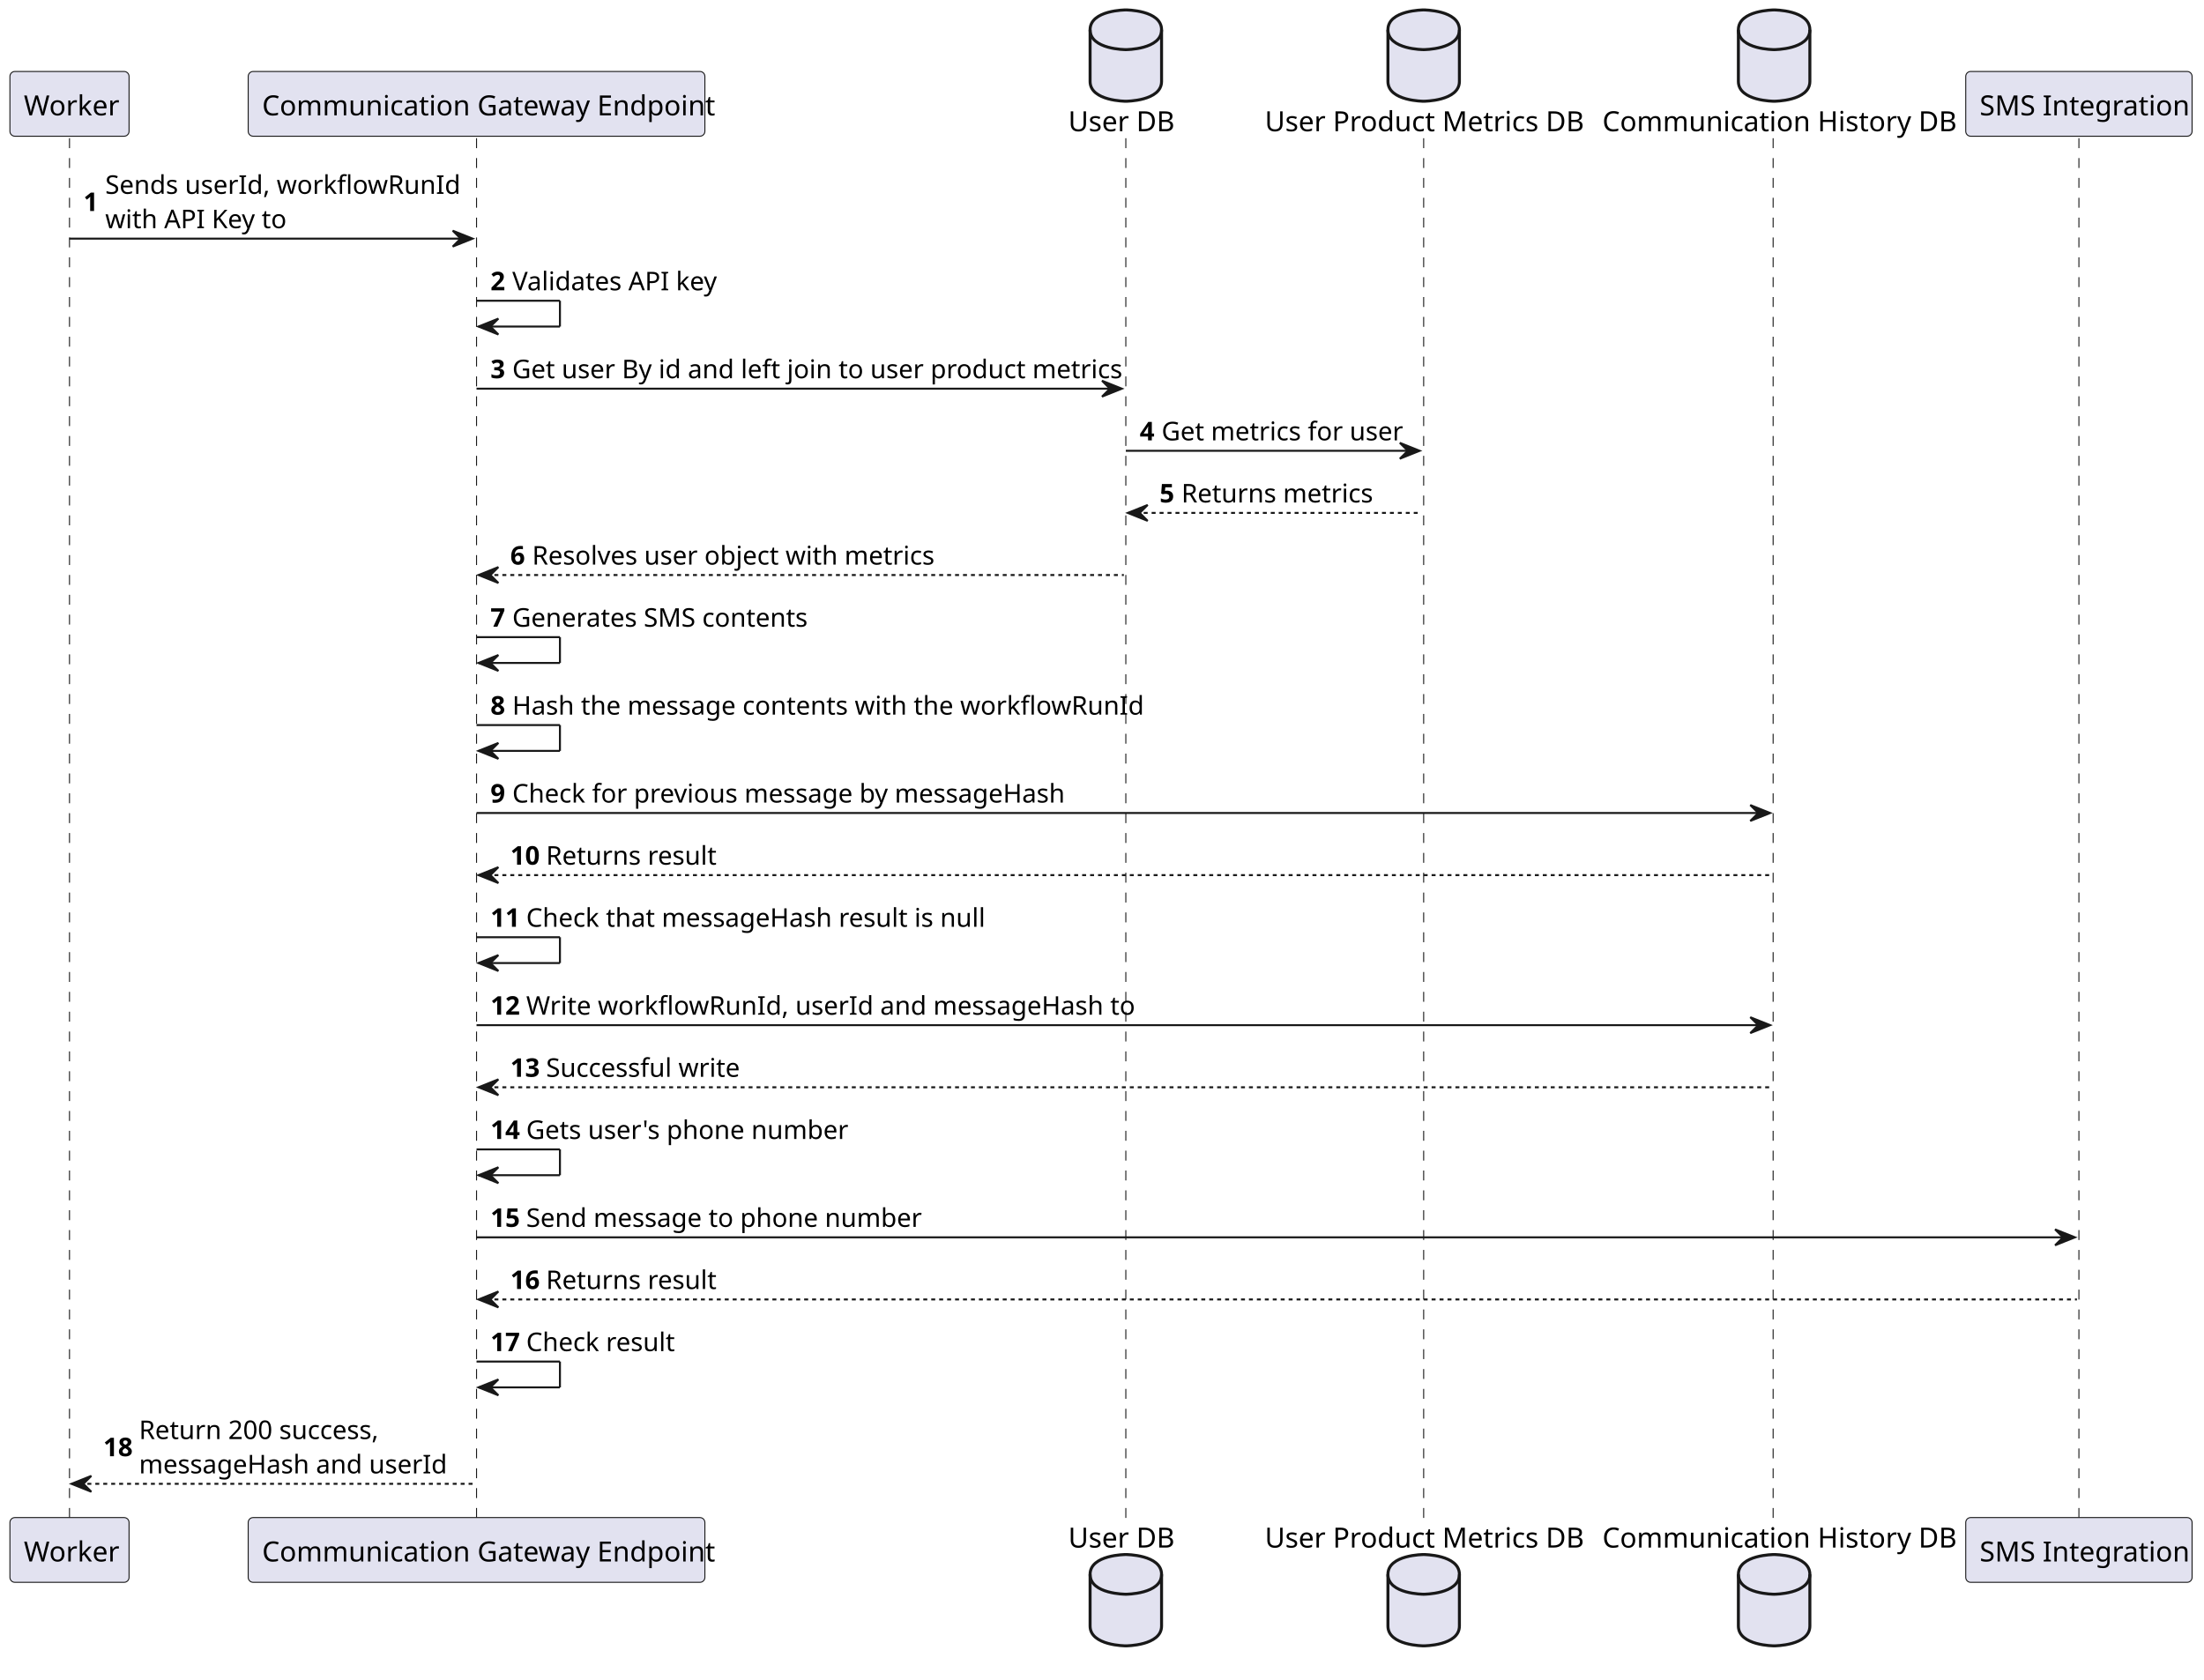
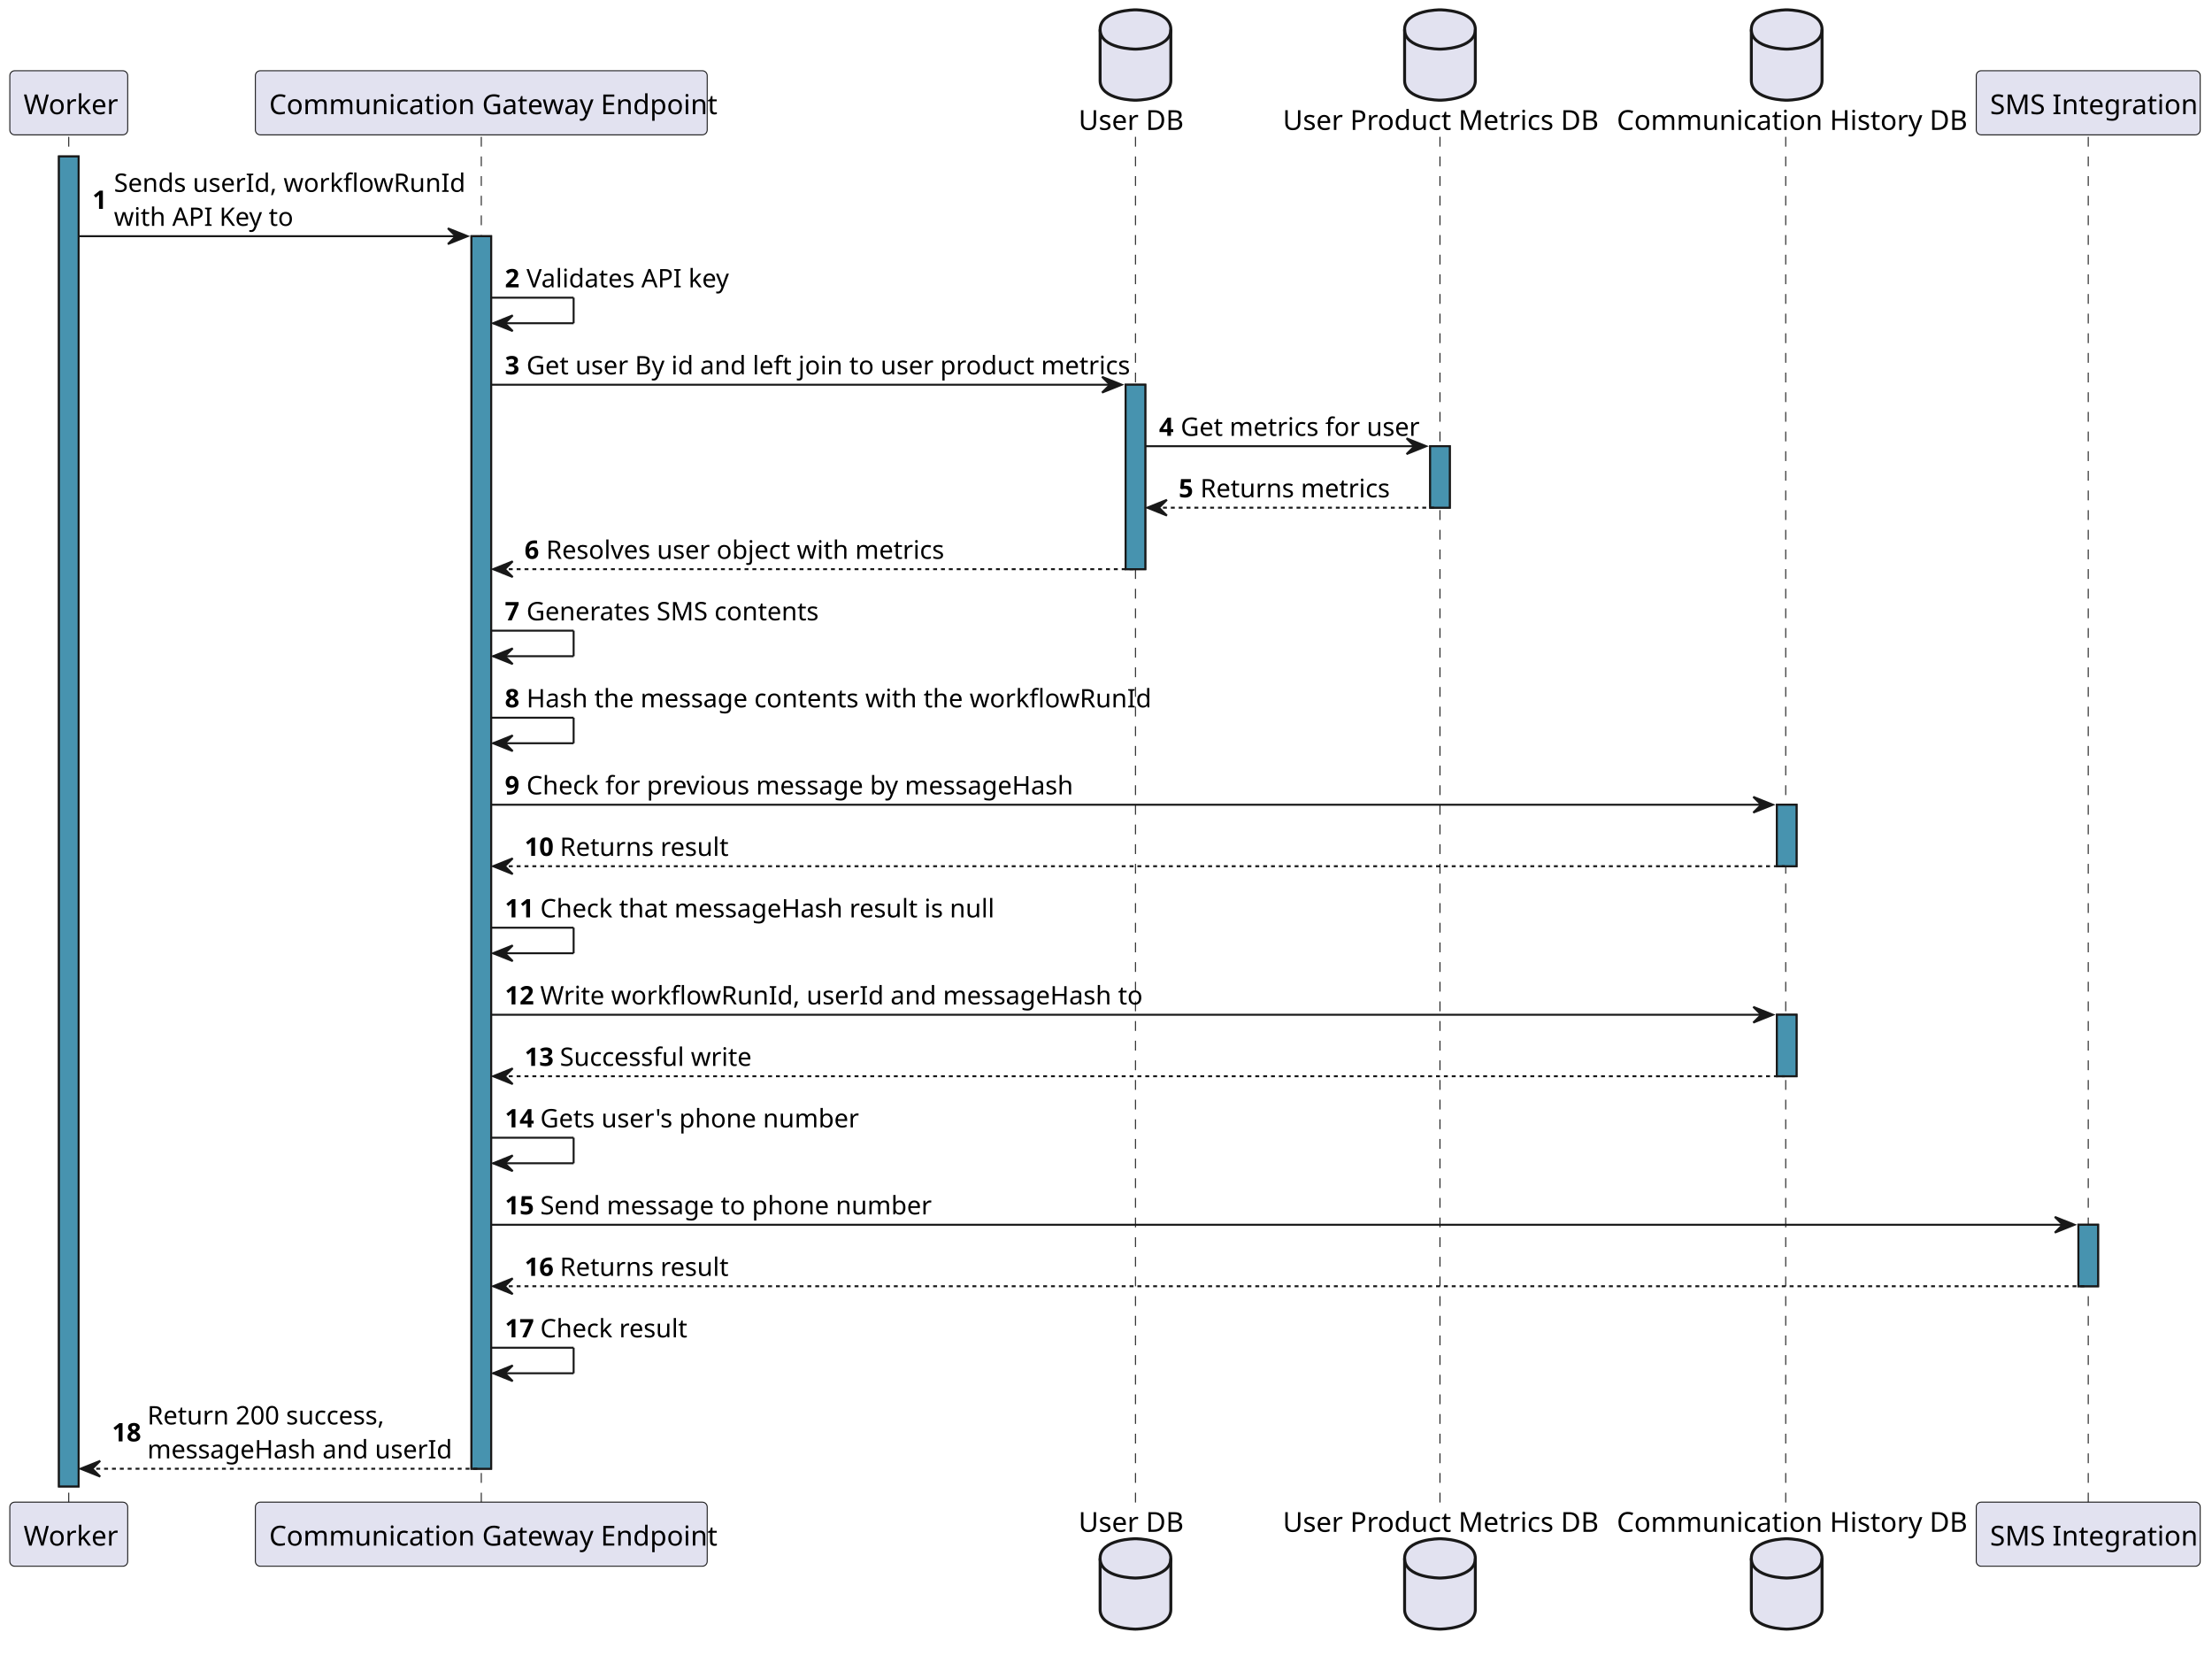
- <svg xmlns="http://www.w3.org/2000/svg" contentStyleType="text/css" height="846px" preserveAspectRatio="none" style="width:1110px;height:846px;background:#FFFFFF;" version="1.1" viewBox="0 0 1110 846" width="1110px" zoomAndPan="magnify">
+ <svg xmlns="http://www.w3.org/2000/svg" contentStyleType="text/css" height="846px" preserveAspectRatio="none" style="width:1126px;height:846px;background:#FFFFFF;" version="1.1" viewBox="0 0 1126 846" width="1126px" zoomAndPan="magnify">
  <defs />
  <g>
+     <rect fill="#4793AF" height="676.82" style="stroke:#181818;stroke-width:1.0;" width="10" x="30" y="79.621" />
+     <rect fill="#4793AF" height="627.238" style="stroke:#181818;stroke-width:1.0;" width="10" x="240" y="120.203" />
+     <rect fill="#4793AF" height="93.873" style="stroke:#181818;stroke-width:1.0;" width="10" x="573" y="195.785" />
+     <rect fill="#4793AF" height="31.291" style="stroke:#181818;stroke-width:1.0;" width="10" x="728" y="227.076" />
+     <rect fill="#4793AF" height="31.291" style="stroke:#181818;stroke-width:1.0;" width="10" x="904.5" y="409.531" />
+     <rect fill="#4793AF" height="31.291" style="stroke:#181818;stroke-width:1.0;" width="10" x="904.5" y="516.404" />
+     <rect fill="#4793AF" height="31.291" style="stroke:#181818;stroke-width:1.0;" width="10" x="1058" y="623.277" />
    <line style="stroke:#181818;stroke-width:0.5;stroke-dasharray:5.0,5.0;" x1="35" x2="35" y1="69.621" y2="765.441" />
-     <line style="stroke:#181818;stroke-width:0.5;stroke-dasharray:5.0,5.0;" x1="240" x2="240" y1="69.621" y2="765.441" />
-     <line style="stroke:#181818;stroke-width:0.5;stroke-dasharray:5.0,5.0;" x1="567" x2="567" y1="69.621" y2="765.441" />
-     <line style="stroke:#181818;stroke-width:0.5;stroke-dasharray:5.0,5.0;" x1="717" x2="717" y1="69.621" y2="765.441" />
-     <line style="stroke:#181818;stroke-width:0.5;stroke-dasharray:5.0,5.0;" x1="893" x2="893" y1="69.621" y2="765.441" />
-     <line style="stroke:#181818;stroke-width:0.5;stroke-dasharray:5.0,5.0;" x1="1047" x2="1047" y1="69.621" y2="765.441" />
+     <line style="stroke:#181818;stroke-width:0.5;stroke-dasharray:5.0,5.0;" x1="245" x2="245" y1="69.621" y2="765.441" />
+     <line style="stroke:#181818;stroke-width:0.5;stroke-dasharray:5.0,5.0;" x1="578" x2="578" y1="69.621" y2="765.441" />
+     <line style="stroke:#181818;stroke-width:0.5;stroke-dasharray:5.0,5.0;" x1="733" x2="733" y1="69.621" y2="765.441" />
+     <line style="stroke:#181818;stroke-width:0.5;stroke-dasharray:5.0,5.0;" x1="909" x2="909" y1="69.621" y2="765.441" />
+     <line style="stroke:#181818;stroke-width:0.5;stroke-dasharray:5.0,5.0;" x1="1063" x2="1063" y1="69.621" y2="765.441" />
    <rect fill="#E2E2F0" height="32.621" rx="2.5" ry="2.5" style="stroke:#181818;stroke-width:0.5;" width="60" x="5" y="36" />
    <text fill="#000000" font-family="sans-serif" font-size="14" lengthAdjust="spacing" textLength="46" x="12" y="58.107">Worker</text>
    <rect fill="#E2E2F0" height="32.621" rx="2.5" ry="2.5" style="stroke:#181818;stroke-width:0.5;" width="60" x="5" y="764.441" />
    <text fill="#000000" font-family="sans-serif" font-size="14" lengthAdjust="spacing" textLength="46" x="12" y="786.549">Worker</text>
-     <rect fill="#E2E2F0" height="32.621" rx="2.5" ry="2.5" style="stroke:#181818;stroke-width:0.5;" width="230" x="125" y="36" />
-     <text fill="#000000" font-family="sans-serif" font-size="14" lengthAdjust="spacing" textLength="216" x="132" y="58.107">Communication Gateway Endpoint</text>
-     <rect fill="#E2E2F0" height="32.621" rx="2.5" ry="2.5" style="stroke:#181818;stroke-width:0.5;" width="230" x="125" y="764.441" />
-     <text fill="#000000" font-family="sans-serif" font-size="14" lengthAdjust="spacing" textLength="216" x="132" y="786.549">Communication Gateway Endpoint</text>
-     <text fill="#000000" font-family="sans-serif" font-size="14" lengthAdjust="spacing" textLength="52" x="538" y="66.107">User DB</text>
-     <path d="M549,15 C549,5 567,5 567,5 C567,5 585,5 585,15 L585,41 C585,51 567,51 567,51 C567,51 549,51 549,41 L549,15 " fill="#E2E2F0" style="stroke:#181818;stroke-width:1.5;" />
-     <path d="M549,15 C549,25 567,25 567,25 C567,25 585,25 585,15 " fill="none" style="stroke:#181818;stroke-width:1.5;" />
-     <text fill="#000000" font-family="sans-serif" font-size="14" lengthAdjust="spacing" textLength="52" x="538" y="779.549">User DB</text>
-     <path d="M549,793.062 C549,783.062 567,783.062 567,783.062 C567,783.062 585,783.062 585,793.062 L585,819.062 C585,829.062 567,829.062 567,829.062 C567,829.062 549,829.062 549,819.062 L549,793.062 " fill="#E2E2F0" style="stroke:#181818;stroke-width:1.5;" />
-     <path d="M549,793.062 C549,803.062 567,803.062 567,803.062 C567,803.062 585,803.062 585,793.062 " fill="none" style="stroke:#181818;stroke-width:1.5;" />
-     <text fill="#000000" font-family="sans-serif" font-size="14" lengthAdjust="spacing" textLength="154" x="637" y="66.107">User Product Metrics DB</text>
-     <path d="M699,15 C699,5 717,5 717,5 C717,5 735,5 735,15 L735,41 C735,51 717,51 717,51 C717,51 699,51 699,41 L699,15 " fill="#E2E2F0" style="stroke:#181818;stroke-width:1.5;" />
-     <path d="M699,15 C699,25 717,25 717,25 C717,25 735,25 735,15 " fill="none" style="stroke:#181818;stroke-width:1.5;" />
-     <text fill="#000000" font-family="sans-serif" font-size="14" lengthAdjust="spacing" textLength="154" x="637" y="779.549">User Product Metrics DB</text>
-     <path d="M699,793.062 C699,783.062 717,783.062 717,783.062 C717,783.062 735,783.062 735,793.062 L735,819.062 C735,829.062 717,829.062 717,829.062 C717,829.062 699,829.062 699,819.062 L699,793.062 " fill="#E2E2F0" style="stroke:#181818;stroke-width:1.5;" />
-     <path d="M699,793.062 C699,803.062 717,803.062 717,803.062 C717,803.062 735,803.062 735,793.062 " fill="none" style="stroke:#181818;stroke-width:1.5;" />
-     <text fill="#000000" font-family="sans-serif" font-size="14" lengthAdjust="spacing" textLength="167" x="807" y="66.107">Communication History DB</text>
-     <path d="M875.5,15 C875.5,5 893.5,5 893.5,5 C893.5,5 911.5,5 911.5,15 L911.5,41 C911.5,51 893.5,51 893.5,51 C893.5,51 875.5,51 875.5,41 L875.5,15 " fill="#E2E2F0" style="stroke:#181818;stroke-width:1.5;" />
-     <path d="M875.5,15 C875.5,25 893.5,25 893.5,25 C893.5,25 911.5,25 911.5,15 " fill="none" style="stroke:#181818;stroke-width:1.5;" />
-     <text fill="#000000" font-family="sans-serif" font-size="14" lengthAdjust="spacing" textLength="167" x="807" y="779.549">Communication History DB</text>
-     <path d="M875.5,793.062 C875.5,783.062 893.5,783.062 893.5,783.062 C893.5,783.062 911.5,783.062 911.5,793.062 L911.5,819.062 C911.5,829.062 893.5,829.062 893.5,829.062 C893.5,829.062 875.5,829.062 875.5,819.062 L875.5,793.062 " fill="#E2E2F0" style="stroke:#181818;stroke-width:1.5;" />
-     <path d="M875.5,793.062 C875.5,803.062 893.5,803.062 893.5,803.062 C893.5,803.062 911.5,803.062 911.5,793.062 " fill="none" style="stroke:#181818;stroke-width:1.5;" />
-     <rect fill="#E2E2F0" height="32.621" rx="2.5" ry="2.5" style="stroke:#181818;stroke-width:0.5;" width="114" x="990" y="36" />
-     <text fill="#000000" font-family="sans-serif" font-size="14" lengthAdjust="spacing" textLength="100" x="997" y="58.107">SMS Integration</text>
-     <rect fill="#E2E2F0" height="32.621" rx="2.5" ry="2.5" style="stroke:#181818;stroke-width:0.5;" width="114" x="990" y="764.441" />
-     <text fill="#000000" font-family="sans-serif" font-size="14" lengthAdjust="spacing" textLength="100" x="997" y="786.549">SMS Integration</text>
+     <rect fill="#E2E2F0" height="32.621" rx="2.5" ry="2.5" style="stroke:#181818;stroke-width:0.5;" width="230" x="130" y="36" />
+     <text fill="#000000" font-family="sans-serif" font-size="14" lengthAdjust="spacing" textLength="216" x="137" y="58.107">Communication Gateway Endpoint</text>
+     <rect fill="#E2E2F0" height="32.621" rx="2.5" ry="2.5" style="stroke:#181818;stroke-width:0.5;" width="230" x="130" y="764.441" />
+     <text fill="#000000" font-family="sans-serif" font-size="14" lengthAdjust="spacing" textLength="216" x="137" y="786.549">Communication Gateway Endpoint</text>
+     <text fill="#000000" font-family="sans-serif" font-size="14" lengthAdjust="spacing" textLength="52" x="549" y="66.107">User DB</text>
+     <path d="M560,15 C560,5 578,5 578,5 C578,5 596,5 596,15 L596,41 C596,51 578,51 578,51 C578,51 560,51 560,41 L560,15 " fill="#E2E2F0" style="stroke:#181818;stroke-width:1.5;" />
+     <path d="M560,15 C560,25 578,25 578,25 C578,25 596,25 596,15 " fill="none" style="stroke:#181818;stroke-width:1.5;" />
+     <text fill="#000000" font-family="sans-serif" font-size="14" lengthAdjust="spacing" textLength="52" x="549" y="779.549">User DB</text>
+     <path d="M560,793.062 C560,783.062 578,783.062 578,783.062 C578,783.062 596,783.062 596,793.062 L596,819.062 C596,829.062 578,829.062 578,829.062 C578,829.062 560,829.062 560,819.062 L560,793.062 " fill="#E2E2F0" style="stroke:#181818;stroke-width:1.5;" />
+     <path d="M560,793.062 C560,803.062 578,803.062 578,803.062 C578,803.062 596,803.062 596,793.062 " fill="none" style="stroke:#181818;stroke-width:1.5;" />
+     <text fill="#000000" font-family="sans-serif" font-size="14" lengthAdjust="spacing" textLength="154" x="653" y="66.107">User Product Metrics DB</text>
+     <path d="M715,15 C715,5 733,5 733,5 C733,5 751,5 751,15 L751,41 C751,51 733,51 733,51 C733,51 715,51 715,41 L715,15 " fill="#E2E2F0" style="stroke:#181818;stroke-width:1.5;" />
+     <path d="M715,15 C715,25 733,25 733,25 C733,25 751,25 751,15 " fill="none" style="stroke:#181818;stroke-width:1.5;" />
+     <text fill="#000000" font-family="sans-serif" font-size="14" lengthAdjust="spacing" textLength="154" x="653" y="779.549">User Product Metrics DB</text>
+     <path d="M715,793.062 C715,783.062 733,783.062 733,783.062 C733,783.062 751,783.062 751,793.062 L751,819.062 C751,829.062 733,829.062 733,829.062 C733,829.062 715,829.062 715,819.062 L715,793.062 " fill="#E2E2F0" style="stroke:#181818;stroke-width:1.5;" />
+     <path d="M715,793.062 C715,803.062 733,803.062 733,803.062 C733,803.062 751,803.062 751,793.062 " fill="none" style="stroke:#181818;stroke-width:1.5;" />
+     <text fill="#000000" font-family="sans-serif" font-size="14" lengthAdjust="spacing" textLength="167" x="823" y="66.107">Communication History DB</text>
+     <path d="M891.5,15 C891.5,5 909.5,5 909.5,5 C909.5,5 927.5,5 927.5,15 L927.5,41 C927.5,51 909.5,51 909.5,51 C909.5,51 891.5,51 891.5,41 L891.5,15 " fill="#E2E2F0" style="stroke:#181818;stroke-width:1.5;" />
+     <path d="M891.5,15 C891.5,25 909.5,25 909.5,25 C909.5,25 927.5,25 927.5,15 " fill="none" style="stroke:#181818;stroke-width:1.5;" />
+     <text fill="#000000" font-family="sans-serif" font-size="14" lengthAdjust="spacing" textLength="167" x="823" y="779.549">Communication History DB</text>
+     <path d="M891.5,793.062 C891.5,783.062 909.5,783.062 909.5,783.062 C909.5,783.062 927.5,783.062 927.5,793.062 L927.5,819.062 C927.5,829.062 909.5,829.062 909.5,829.062 C909.5,829.062 891.5,829.062 891.5,819.062 L891.5,793.062 " fill="#E2E2F0" style="stroke:#181818;stroke-width:1.5;" />
+     <path d="M891.5,793.062 C891.5,803.062 909.5,803.062 909.5,803.062 C909.5,803.062 927.5,803.062 927.5,793.062 " fill="none" style="stroke:#181818;stroke-width:1.5;" />
+     <rect fill="#E2E2F0" height="32.621" rx="2.5" ry="2.5" style="stroke:#181818;stroke-width:0.5;" width="114" x="1006" y="36" />
+     <text fill="#000000" font-family="sans-serif" font-size="14" lengthAdjust="spacing" textLength="100" x="1013" y="58.107">SMS Integration</text>
+     <rect fill="#E2E2F0" height="32.621" rx="2.5" ry="2.5" style="stroke:#181818;stroke-width:0.5;" width="114" x="1006" y="764.441" />
+     <text fill="#000000" font-family="sans-serif" font-size="14" lengthAdjust="spacing" textLength="100" x="1013" y="786.549">SMS Integration</text>
+     <rect fill="#4793AF" height="676.82" style="stroke:#181818;stroke-width:1.0;" width="10" x="30" y="79.621" />
+     <rect fill="#4793AF" height="627.238" style="stroke:#181818;stroke-width:1.0;" width="10" x="240" y="120.203" />
+     <rect fill="#4793AF" height="93.873" style="stroke:#181818;stroke-width:1.0;" width="10" x="573" y="195.785" />
+     <rect fill="#4793AF" height="31.291" style="stroke:#181818;stroke-width:1.0;" width="10" x="728" y="227.076" />
+     <rect fill="#4793AF" height="31.291" style="stroke:#181818;stroke-width:1.0;" width="10" x="904.5" y="409.531" />
+     <rect fill="#4793AF" height="31.291" style="stroke:#181818;stroke-width:1.0;" width="10" x="904.5" y="516.404" />
+     <rect fill="#4793AF" height="31.291" style="stroke:#181818;stroke-width:1.0;" width="10" x="1058" y="623.277" />
    <polygon fill="#181818" points="228,116.203,238,120.203,228,124.203,232,120.203" style="stroke:#181818;stroke-width:1.0;" />
-     <line style="stroke:#181818;stroke-width:1.0;" x1="35" x2="234" y1="120.203" y2="120.203" />
-     <text fill="#000000" font-family="sans-serif" font-size="13" font-weight="bold" lengthAdjust="spacing" textLength="7" x="42" y="106.295">1</text>
-     <text fill="#000000" font-family="sans-serif" font-size="13" lengthAdjust="spacing" textLength="166" x="53" y="97.649">Sends userId, workflowRunId</text>
-     <text fill="#000000" font-family="sans-serif" font-size="13" lengthAdjust="spacing" textLength="90" x="53" y="114.94">with API Key to</text>
-     <line style="stroke:#181818;stroke-width:1.0;" x1="240" x2="282" y1="151.494" y2="151.494" />
-     <line style="stroke:#181818;stroke-width:1.0;" x1="282" x2="282" y1="151.494" y2="164.494" />
-     <line style="stroke:#181818;stroke-width:1.0;" x1="241" x2="282" y1="164.494" y2="164.494" />
-     <polygon fill="#181818" points="251,160.494,241,164.494,251,168.494,247,164.494" style="stroke:#181818;stroke-width:1.0;" />
-     <text fill="#000000" font-family="sans-serif" font-size="13" font-weight="bold" lengthAdjust="spacing" textLength="7" x="247" y="146.231">2</text>
-     <text fill="#000000" font-family="sans-serif" font-size="13" lengthAdjust="spacing" textLength="104" x="258" y="146.231">Validates API key</text>
-     <polygon fill="#181818" points="555,191.785,565,195.785,555,199.785,559,195.785" style="stroke:#181818;stroke-width:1.0;" />
-     <line style="stroke:#181818;stroke-width:1.0;" x1="240" x2="561" y1="195.785" y2="195.785" />
-     <text fill="#000000" font-family="sans-serif" font-size="13" font-weight="bold" lengthAdjust="spacing" textLength="7" x="247" y="190.523">3</text>
-     <text fill="#000000" font-family="sans-serif" font-size="13" lengthAdjust="spacing" textLength="292" x="258" y="190.523">Get user By id and left join to user product metrics</text>
-     <polygon fill="#181818" points="705,223.076,715,227.076,705,231.076,709,227.076" style="stroke:#181818;stroke-width:1.0;" />
-     <line style="stroke:#181818;stroke-width:1.0;" x1="567" x2="711" y1="227.076" y2="227.076" />
-     <text fill="#000000" font-family="sans-serif" font-size="13" font-weight="bold" lengthAdjust="spacing" textLength="7" x="574" y="221.814">4</text>
-     <text fill="#000000" font-family="sans-serif" font-size="13" lengthAdjust="spacing" textLength="115" x="585" y="221.814">Get metrics for user</text>
-     <polygon fill="#181818" points="578,254.367,568,258.367,578,262.367,574,258.367" style="stroke:#181818;stroke-width:1.0;" />
-     <line style="stroke:#181818;stroke-width:1.0;stroke-dasharray:2.0,2.0;" x1="572" x2="716" y1="258.367" y2="258.367" />
-     <text fill="#000000" font-family="sans-serif" font-size="13" font-weight="bold" lengthAdjust="spacing" textLength="7" x="584" y="253.105">5</text>
-     <text fill="#000000" font-family="sans-serif" font-size="13" lengthAdjust="spacing" textLength="92" x="595" y="253.105">Returns metrics</text>
-     <polygon fill="#181818" points="251,285.658,241,289.658,251,293.658,247,289.658" style="stroke:#181818;stroke-width:1.0;" />
-     <line style="stroke:#181818;stroke-width:1.0;stroke-dasharray:2.0,2.0;" x1="245" x2="566" y1="289.658" y2="289.658" />
-     <text fill="#000000" font-family="sans-serif" font-size="13" font-weight="bold" lengthAdjust="spacing" textLength="7" x="257" y="284.396">6</text>
-     <text fill="#000000" font-family="sans-serif" font-size="13" lengthAdjust="spacing" textLength="194" x="268" y="284.396">Resolves user object with metrics</text>
-     <line style="stroke:#181818;stroke-width:1.0;" x1="240" x2="282" y1="320.949" y2="320.949" />
-     <line style="stroke:#181818;stroke-width:1.0;" x1="282" x2="282" y1="320.949" y2="333.949" />
-     <line style="stroke:#181818;stroke-width:1.0;" x1="241" x2="282" y1="333.949" y2="333.949" />
-     <polygon fill="#181818" points="251,329.949,241,333.949,251,337.949,247,333.949" style="stroke:#181818;stroke-width:1.0;" />
-     <text fill="#000000" font-family="sans-serif" font-size="13" font-weight="bold" lengthAdjust="spacing" textLength="7" x="247" y="315.687">7</text>
-     <text fill="#000000" font-family="sans-serif" font-size="13" lengthAdjust="spacing" textLength="147" x="258" y="315.687">Generates SMS contents</text>
-     <line style="stroke:#181818;stroke-width:1.0;" x1="240" x2="282" y1="365.24" y2="365.24" />
-     <line style="stroke:#181818;stroke-width:1.0;" x1="282" x2="282" y1="365.24" y2="378.24" />
-     <line style="stroke:#181818;stroke-width:1.0;" x1="241" x2="282" y1="378.24" y2="378.24" />
-     <polygon fill="#181818" points="251,374.24,241,378.24,251,382.24,247,378.24" style="stroke:#181818;stroke-width:1.0;" />
-     <text fill="#000000" font-family="sans-serif" font-size="13" font-weight="bold" lengthAdjust="spacing" textLength="7" x="247" y="359.978">8</text>
-     <text fill="#000000" font-family="sans-serif" font-size="13" lengthAdjust="spacing" textLength="298" x="258" y="359.978">Hash the message contents with the workflowRunId</text>
-     <polygon fill="#181818" points="881.5,405.531,891.5,409.531,881.5,413.531,885.5,409.531" style="stroke:#181818;stroke-width:1.0;" />
-     <line style="stroke:#181818;stroke-width:1.0;" x1="240" x2="887.5" y1="409.531" y2="409.531" />
-     <text fill="#000000" font-family="sans-serif" font-size="13" font-weight="bold" lengthAdjust="spacing" textLength="7" x="247" y="404.269">9</text>
-     <text fill="#000000" font-family="sans-serif" font-size="13" lengthAdjust="spacing" textLength="268" x="258" y="404.269">Check for previous message by messageHash</text>
-     <polygon fill="#181818" points="251,436.822,241,440.822,251,444.822,247,440.822" style="stroke:#181818;stroke-width:1.0;" />
-     <line style="stroke:#181818;stroke-width:1.0;stroke-dasharray:2.0,2.0;" x1="245" x2="892.5" y1="440.822" y2="440.822" />
-     <text fill="#000000" font-family="sans-serif" font-size="13" font-weight="bold" lengthAdjust="spacing" textLength="14" x="257" y="435.56">10</text>
-     <text fill="#000000" font-family="sans-serif" font-size="13" lengthAdjust="spacing" textLength="81" x="275" y="435.56">Returns result</text>
-     <line style="stroke:#181818;stroke-width:1.0;" x1="240" x2="282" y1="472.113" y2="472.113" />
-     <line style="stroke:#181818;stroke-width:1.0;" x1="282" x2="282" y1="472.113" y2="485.113" />
-     <line style="stroke:#181818;stroke-width:1.0;" x1="241" x2="282" y1="485.113" y2="485.113" />
-     <polygon fill="#181818" points="251,481.113,241,485.113,251,489.113,247,485.113" style="stroke:#181818;stroke-width:1.0;" />
-     <text fill="#000000" font-family="sans-serif" font-size="13" font-weight="bold" lengthAdjust="spacing" textLength="14" x="247" y="466.851">11</text>
-     <text fill="#000000" font-family="sans-serif" font-size="13" lengthAdjust="spacing" textLength="224" x="265" y="466.851">Check that messageHash result is null</text>
-     <polygon fill="#181818" points="881.5,512.404,891.5,516.404,881.5,520.404,885.5,516.404" style="stroke:#181818;stroke-width:1.0;" />
-     <line style="stroke:#181818;stroke-width:1.0;" x1="240" x2="887.5" y1="516.404" y2="516.404" />
-     <text fill="#000000" font-family="sans-serif" font-size="13" font-weight="bold" lengthAdjust="spacing" textLength="14" x="247" y="511.142">12</text>
-     <text fill="#000000" font-family="sans-serif" font-size="13" lengthAdjust="spacing" textLength="287" x="265" y="511.142">Write workflowRunId, userId and messageHash to</text>
-     <polygon fill="#181818" points="251,543.695,241,547.695,251,551.695,247,547.695" style="stroke:#181818;stroke-width:1.0;" />
-     <line style="stroke:#181818;stroke-width:1.0;stroke-dasharray:2.0,2.0;" x1="245" x2="892.5" y1="547.695" y2="547.695" />
-     <text fill="#000000" font-family="sans-serif" font-size="13" font-weight="bold" lengthAdjust="spacing" textLength="14" x="257" y="542.433">13</text>
-     <text fill="#000000" font-family="sans-serif" font-size="13" lengthAdjust="spacing" textLength="95" x="275" y="542.433">Successful write</text>
-     <line style="stroke:#181818;stroke-width:1.0;" x1="240" x2="282" y1="578.986" y2="578.986" />
-     <line style="stroke:#181818;stroke-width:1.0;" x1="282" x2="282" y1="578.986" y2="591.986" />
-     <line style="stroke:#181818;stroke-width:1.0;" x1="241" x2="282" y1="591.986" y2="591.986" />
-     <polygon fill="#181818" points="251,587.986,241,591.986,251,595.986,247,591.986" style="stroke:#181818;stroke-width:1.0;" />
-     <text fill="#000000" font-family="sans-serif" font-size="13" font-weight="bold" lengthAdjust="spacing" textLength="14" x="247" y="573.724">14</text>
-     <text fill="#000000" font-family="sans-serif" font-size="13" lengthAdjust="spacing" textLength="152" x="265" y="573.724">Gets user's phone number</text>
-     <polygon fill="#181818" points="1035,619.277,1045,623.277,1035,627.277,1039,623.277" style="stroke:#181818;stroke-width:1.0;" />
-     <line style="stroke:#181818;stroke-width:1.0;" x1="240" x2="1041" y1="623.277" y2="623.277" />
-     <text fill="#000000" font-family="sans-serif" font-size="13" font-weight="bold" lengthAdjust="spacing" textLength="14" x="247" y="618.015">15</text>
-     <text fill="#000000" font-family="sans-serif" font-size="13" lengthAdjust="spacing" textLength="188" x="265" y="618.015">Send message to phone number</text>
-     <polygon fill="#181818" points="251,650.568,241,654.568,251,658.568,247,654.568" style="stroke:#181818;stroke-width:1.0;" />
-     <line style="stroke:#181818;stroke-width:1.0;stroke-dasharray:2.0,2.0;" x1="245" x2="1046" y1="654.568" y2="654.568" />
-     <text fill="#000000" font-family="sans-serif" font-size="13" font-weight="bold" lengthAdjust="spacing" textLength="14" x="257" y="649.306">16</text>
-     <text fill="#000000" font-family="sans-serif" font-size="13" lengthAdjust="spacing" textLength="81" x="275" y="649.306">Returns result</text>
-     <line style="stroke:#181818;stroke-width:1.0;" x1="240" x2="282" y1="685.859" y2="685.859" />
-     <line style="stroke:#181818;stroke-width:1.0;" x1="282" x2="282" y1="685.859" y2="698.859" />
-     <line style="stroke:#181818;stroke-width:1.0;" x1="241" x2="282" y1="698.859" y2="698.859" />
-     <polygon fill="#181818" points="251,694.859,241,698.859,251,702.859,247,698.859" style="stroke:#181818;stroke-width:1.0;" />
-     <text fill="#000000" font-family="sans-serif" font-size="13" font-weight="bold" lengthAdjust="spacing" textLength="14" x="247" y="680.597">17</text>
-     <text fill="#000000" font-family="sans-serif" font-size="13" lengthAdjust="spacing" textLength="73" x="265" y="680.597">Check result</text>
-     <polygon fill="#181818" points="46,743.441,36,747.441,46,751.441,42,747.441" style="stroke:#181818;stroke-width:1.0;" />
-     <line style="stroke:#181818;stroke-width:1.0;stroke-dasharray:2.0,2.0;" x1="40" x2="239" y1="747.441" y2="747.441" />
-     <text fill="#000000" font-family="sans-serif" font-size="13" font-weight="bold" lengthAdjust="spacing" textLength="14" x="52" y="733.533">18</text>
-     <text fill="#000000" font-family="sans-serif" font-size="13" lengthAdjust="spacing" textLength="120" x="70" y="724.888">Return 200 success,</text>
-     <text fill="#000000" font-family="sans-serif" font-size="13" lengthAdjust="spacing" textLength="147" x="70" y="742.179">messageHash and userId</text>
+     <line style="stroke:#181818;stroke-width:1.0;" x1="40" x2="234" y1="120.203" y2="120.203" />
+     <text fill="#000000" font-family="sans-serif" font-size="13" font-weight="bold" lengthAdjust="spacing" textLength="7" x="47" y="106.295">1</text>
+     <text fill="#000000" font-family="sans-serif" font-size="13" lengthAdjust="spacing" textLength="166" x="58" y="97.649">Sends userId, workflowRunId</text>
+     <text fill="#000000" font-family="sans-serif" font-size="13" lengthAdjust="spacing" textLength="90" x="58" y="114.94">with API Key to</text>
+     <line style="stroke:#181818;stroke-width:1.0;" x1="250" x2="292" y1="151.494" y2="151.494" />
+     <line style="stroke:#181818;stroke-width:1.0;" x1="292" x2="292" y1="151.494" y2="164.494" />
+     <line style="stroke:#181818;stroke-width:1.0;" x1="251" x2="292" y1="164.494" y2="164.494" />
+     <polygon fill="#181818" points="261,160.494,251,164.494,261,168.494,257,164.494" style="stroke:#181818;stroke-width:1.0;" />
+     <text fill="#000000" font-family="sans-serif" font-size="13" font-weight="bold" lengthAdjust="spacing" textLength="7" x="257" y="146.231">2</text>
+     <text fill="#000000" font-family="sans-serif" font-size="13" lengthAdjust="spacing" textLength="104" x="268" y="146.231">Validates API key</text>
+     <polygon fill="#181818" points="561,191.785,571,195.785,561,199.785,565,195.785" style="stroke:#181818;stroke-width:1.0;" />
+     <line style="stroke:#181818;stroke-width:1.0;" x1="250" x2="567" y1="195.785" y2="195.785" />
+     <text fill="#000000" font-family="sans-serif" font-size="13" font-weight="bold" lengthAdjust="spacing" textLength="7" x="257" y="190.523">3</text>
+     <text fill="#000000" font-family="sans-serif" font-size="13" lengthAdjust="spacing" textLength="292" x="268" y="190.523">Get user By id and left join to user product metrics</text>
+     <polygon fill="#181818" points="716,223.076,726,227.076,716,231.076,720,227.076" style="stroke:#181818;stroke-width:1.0;" />
+     <line style="stroke:#181818;stroke-width:1.0;" x1="583" x2="722" y1="227.076" y2="227.076" />
+     <text fill="#000000" font-family="sans-serif" font-size="13" font-weight="bold" lengthAdjust="spacing" textLength="7" x="590" y="221.814">4</text>
+     <text fill="#000000" font-family="sans-serif" font-size="13" lengthAdjust="spacing" textLength="115" x="601" y="221.814">Get metrics for user</text>
+     <polygon fill="#181818" points="594,254.367,584,258.367,594,262.367,590,258.367" style="stroke:#181818;stroke-width:1.0;" />
+     <line style="stroke:#181818;stroke-width:1.0;stroke-dasharray:2.0,2.0;" x1="588" x2="732" y1="258.367" y2="258.367" />
+     <text fill="#000000" font-family="sans-serif" font-size="13" font-weight="bold" lengthAdjust="spacing" textLength="7" x="600" y="253.105">5</text>
+     <text fill="#000000" font-family="sans-serif" font-size="13" lengthAdjust="spacing" textLength="92" x="611" y="253.105">Returns metrics</text>
+     <polygon fill="#181818" points="261,285.658,251,289.658,261,293.658,257,289.658" style="stroke:#181818;stroke-width:1.0;" />
+     <line style="stroke:#181818;stroke-width:1.0;stroke-dasharray:2.0,2.0;" x1="255" x2="577" y1="289.658" y2="289.658" />
+     <text fill="#000000" font-family="sans-serif" font-size="13" font-weight="bold" lengthAdjust="spacing" textLength="7" x="267" y="284.396">6</text>
+     <text fill="#000000" font-family="sans-serif" font-size="13" lengthAdjust="spacing" textLength="194" x="278" y="284.396">Resolves user object with metrics</text>
+     <line style="stroke:#181818;stroke-width:1.0;" x1="250" x2="292" y1="320.949" y2="320.949" />
+     <line style="stroke:#181818;stroke-width:1.0;" x1="292" x2="292" y1="320.949" y2="333.949" />
+     <line style="stroke:#181818;stroke-width:1.0;" x1="251" x2="292" y1="333.949" y2="333.949" />
+     <polygon fill="#181818" points="261,329.949,251,333.949,261,337.949,257,333.949" style="stroke:#181818;stroke-width:1.0;" />
+     <text fill="#000000" font-family="sans-serif" font-size="13" font-weight="bold" lengthAdjust="spacing" textLength="7" x="257" y="315.687">7</text>
+     <text fill="#000000" font-family="sans-serif" font-size="13" lengthAdjust="spacing" textLength="147" x="268" y="315.687">Generates SMS contents</text>
+     <line style="stroke:#181818;stroke-width:1.0;" x1="250" x2="292" y1="365.24" y2="365.24" />
+     <line style="stroke:#181818;stroke-width:1.0;" x1="292" x2="292" y1="365.24" y2="378.24" />
+     <line style="stroke:#181818;stroke-width:1.0;" x1="251" x2="292" y1="378.24" y2="378.24" />
+     <polygon fill="#181818" points="261,374.24,251,378.24,261,382.24,257,378.24" style="stroke:#181818;stroke-width:1.0;" />
+     <text fill="#000000" font-family="sans-serif" font-size="13" font-weight="bold" lengthAdjust="spacing" textLength="7" x="257" y="359.978">8</text>
+     <text fill="#000000" font-family="sans-serif" font-size="13" lengthAdjust="spacing" textLength="298" x="268" y="359.978">Hash the message contents with the workflowRunId</text>
+     <polygon fill="#181818" points="892.5,405.531,902.5,409.531,892.5,413.531,896.5,409.531" style="stroke:#181818;stroke-width:1.0;" />
+     <line style="stroke:#181818;stroke-width:1.0;" x1="250" x2="898.5" y1="409.531" y2="409.531" />
+     <text fill="#000000" font-family="sans-serif" font-size="13" font-weight="bold" lengthAdjust="spacing" textLength="7" x="257" y="404.269">9</text>
+     <text fill="#000000" font-family="sans-serif" font-size="13" lengthAdjust="spacing" textLength="268" x="268" y="404.269">Check for previous message by messageHash</text>
+     <polygon fill="#181818" points="261,436.822,251,440.822,261,444.822,257,440.822" style="stroke:#181818;stroke-width:1.0;" />
+     <line style="stroke:#181818;stroke-width:1.0;stroke-dasharray:2.0,2.0;" x1="255" x2="908.5" y1="440.822" y2="440.822" />
+     <text fill="#000000" font-family="sans-serif" font-size="13" font-weight="bold" lengthAdjust="spacing" textLength="14" x="267" y="435.56">10</text>
+     <text fill="#000000" font-family="sans-serif" font-size="13" lengthAdjust="spacing" textLength="81" x="285" y="435.56">Returns result</text>
+     <line style="stroke:#181818;stroke-width:1.0;" x1="250" x2="292" y1="472.113" y2="472.113" />
+     <line style="stroke:#181818;stroke-width:1.0;" x1="292" x2="292" y1="472.113" y2="485.113" />
+     <line style="stroke:#181818;stroke-width:1.0;" x1="251" x2="292" y1="485.113" y2="485.113" />
+     <polygon fill="#181818" points="261,481.113,251,485.113,261,489.113,257,485.113" style="stroke:#181818;stroke-width:1.0;" />
+     <text fill="#000000" font-family="sans-serif" font-size="13" font-weight="bold" lengthAdjust="spacing" textLength="14" x="257" y="466.851">11</text>
+     <text fill="#000000" font-family="sans-serif" font-size="13" lengthAdjust="spacing" textLength="224" x="275" y="466.851">Check that messageHash result is null</text>
+     <polygon fill="#181818" points="892.5,512.404,902.5,516.404,892.5,520.404,896.5,516.404" style="stroke:#181818;stroke-width:1.0;" />
+     <line style="stroke:#181818;stroke-width:1.0;" x1="250" x2="898.5" y1="516.404" y2="516.404" />
+     <text fill="#000000" font-family="sans-serif" font-size="13" font-weight="bold" lengthAdjust="spacing" textLength="14" x="257" y="511.142">12</text>
+     <text fill="#000000" font-family="sans-serif" font-size="13" lengthAdjust="spacing" textLength="287" x="275" y="511.142">Write workflowRunId, userId and messageHash to</text>
+     <polygon fill="#181818" points="261,543.695,251,547.695,261,551.695,257,547.695" style="stroke:#181818;stroke-width:1.0;" />
+     <line style="stroke:#181818;stroke-width:1.0;stroke-dasharray:2.0,2.0;" x1="255" x2="908.5" y1="547.695" y2="547.695" />
+     <text fill="#000000" font-family="sans-serif" font-size="13" font-weight="bold" lengthAdjust="spacing" textLength="14" x="267" y="542.433">13</text>
+     <text fill="#000000" font-family="sans-serif" font-size="13" lengthAdjust="spacing" textLength="95" x="285" y="542.433">Successful write</text>
+     <line style="stroke:#181818;stroke-width:1.0;" x1="250" x2="292" y1="578.986" y2="578.986" />
+     <line style="stroke:#181818;stroke-width:1.0;" x1="292" x2="292" y1="578.986" y2="591.986" />
+     <line style="stroke:#181818;stroke-width:1.0;" x1="251" x2="292" y1="591.986" y2="591.986" />
+     <polygon fill="#181818" points="261,587.986,251,591.986,261,595.986,257,591.986" style="stroke:#181818;stroke-width:1.0;" />
+     <text fill="#000000" font-family="sans-serif" font-size="13" font-weight="bold" lengthAdjust="spacing" textLength="14" x="257" y="573.724">14</text>
+     <text fill="#000000" font-family="sans-serif" font-size="13" lengthAdjust="spacing" textLength="152" x="275" y="573.724">Gets user's phone number</text>
+     <polygon fill="#181818" points="1046,619.277,1056,623.277,1046,627.277,1050,623.277" style="stroke:#181818;stroke-width:1.0;" />
+     <line style="stroke:#181818;stroke-width:1.0;" x1="250" x2="1052" y1="623.277" y2="623.277" />
+     <text fill="#000000" font-family="sans-serif" font-size="13" font-weight="bold" lengthAdjust="spacing" textLength="14" x="257" y="618.015">15</text>
+     <text fill="#000000" font-family="sans-serif" font-size="13" lengthAdjust="spacing" textLength="188" x="275" y="618.015">Send message to phone number</text>
+     <polygon fill="#181818" points="261,650.568,251,654.568,261,658.568,257,654.568" style="stroke:#181818;stroke-width:1.0;" />
+     <line style="stroke:#181818;stroke-width:1.0;stroke-dasharray:2.0,2.0;" x1="255" x2="1062" y1="654.568" y2="654.568" />
+     <text fill="#000000" font-family="sans-serif" font-size="13" font-weight="bold" lengthAdjust="spacing" textLength="14" x="267" y="649.306">16</text>
+     <text fill="#000000" font-family="sans-serif" font-size="13" lengthAdjust="spacing" textLength="81" x="285" y="649.306">Returns result</text>
+     <line style="stroke:#181818;stroke-width:1.0;" x1="250" x2="292" y1="685.859" y2="685.859" />
+     <line style="stroke:#181818;stroke-width:1.0;" x1="292" x2="292" y1="685.859" y2="698.859" />
+     <line style="stroke:#181818;stroke-width:1.0;" x1="251" x2="292" y1="698.859" y2="698.859" />
+     <polygon fill="#181818" points="261,694.859,251,698.859,261,702.859,257,698.859" style="stroke:#181818;stroke-width:1.0;" />
+     <text fill="#000000" font-family="sans-serif" font-size="13" font-weight="bold" lengthAdjust="spacing" textLength="14" x="257" y="680.597">17</text>
+     <text fill="#000000" font-family="sans-serif" font-size="13" lengthAdjust="spacing" textLength="73" x="275" y="680.597">Check result</text>
+     <polygon fill="#181818" points="51,743.441,41,747.441,51,751.441,47,747.441" style="stroke:#181818;stroke-width:1.0;" />
+     <line style="stroke:#181818;stroke-width:1.0;stroke-dasharray:2.0,2.0;" x1="45" x2="244" y1="747.441" y2="747.441" />
+     <text fill="#000000" font-family="sans-serif" font-size="13" font-weight="bold" lengthAdjust="spacing" textLength="14" x="57" y="733.533">18</text>
+     <text fill="#000000" font-family="sans-serif" font-size="13" lengthAdjust="spacing" textLength="120" x="75" y="724.888">Return 200 success,</text>
+     <text fill="#000000" font-family="sans-serif" font-size="13" lengthAdjust="spacing" textLength="147" x="75" y="742.179">messageHash and userId</text>
  </g>
</svg>
